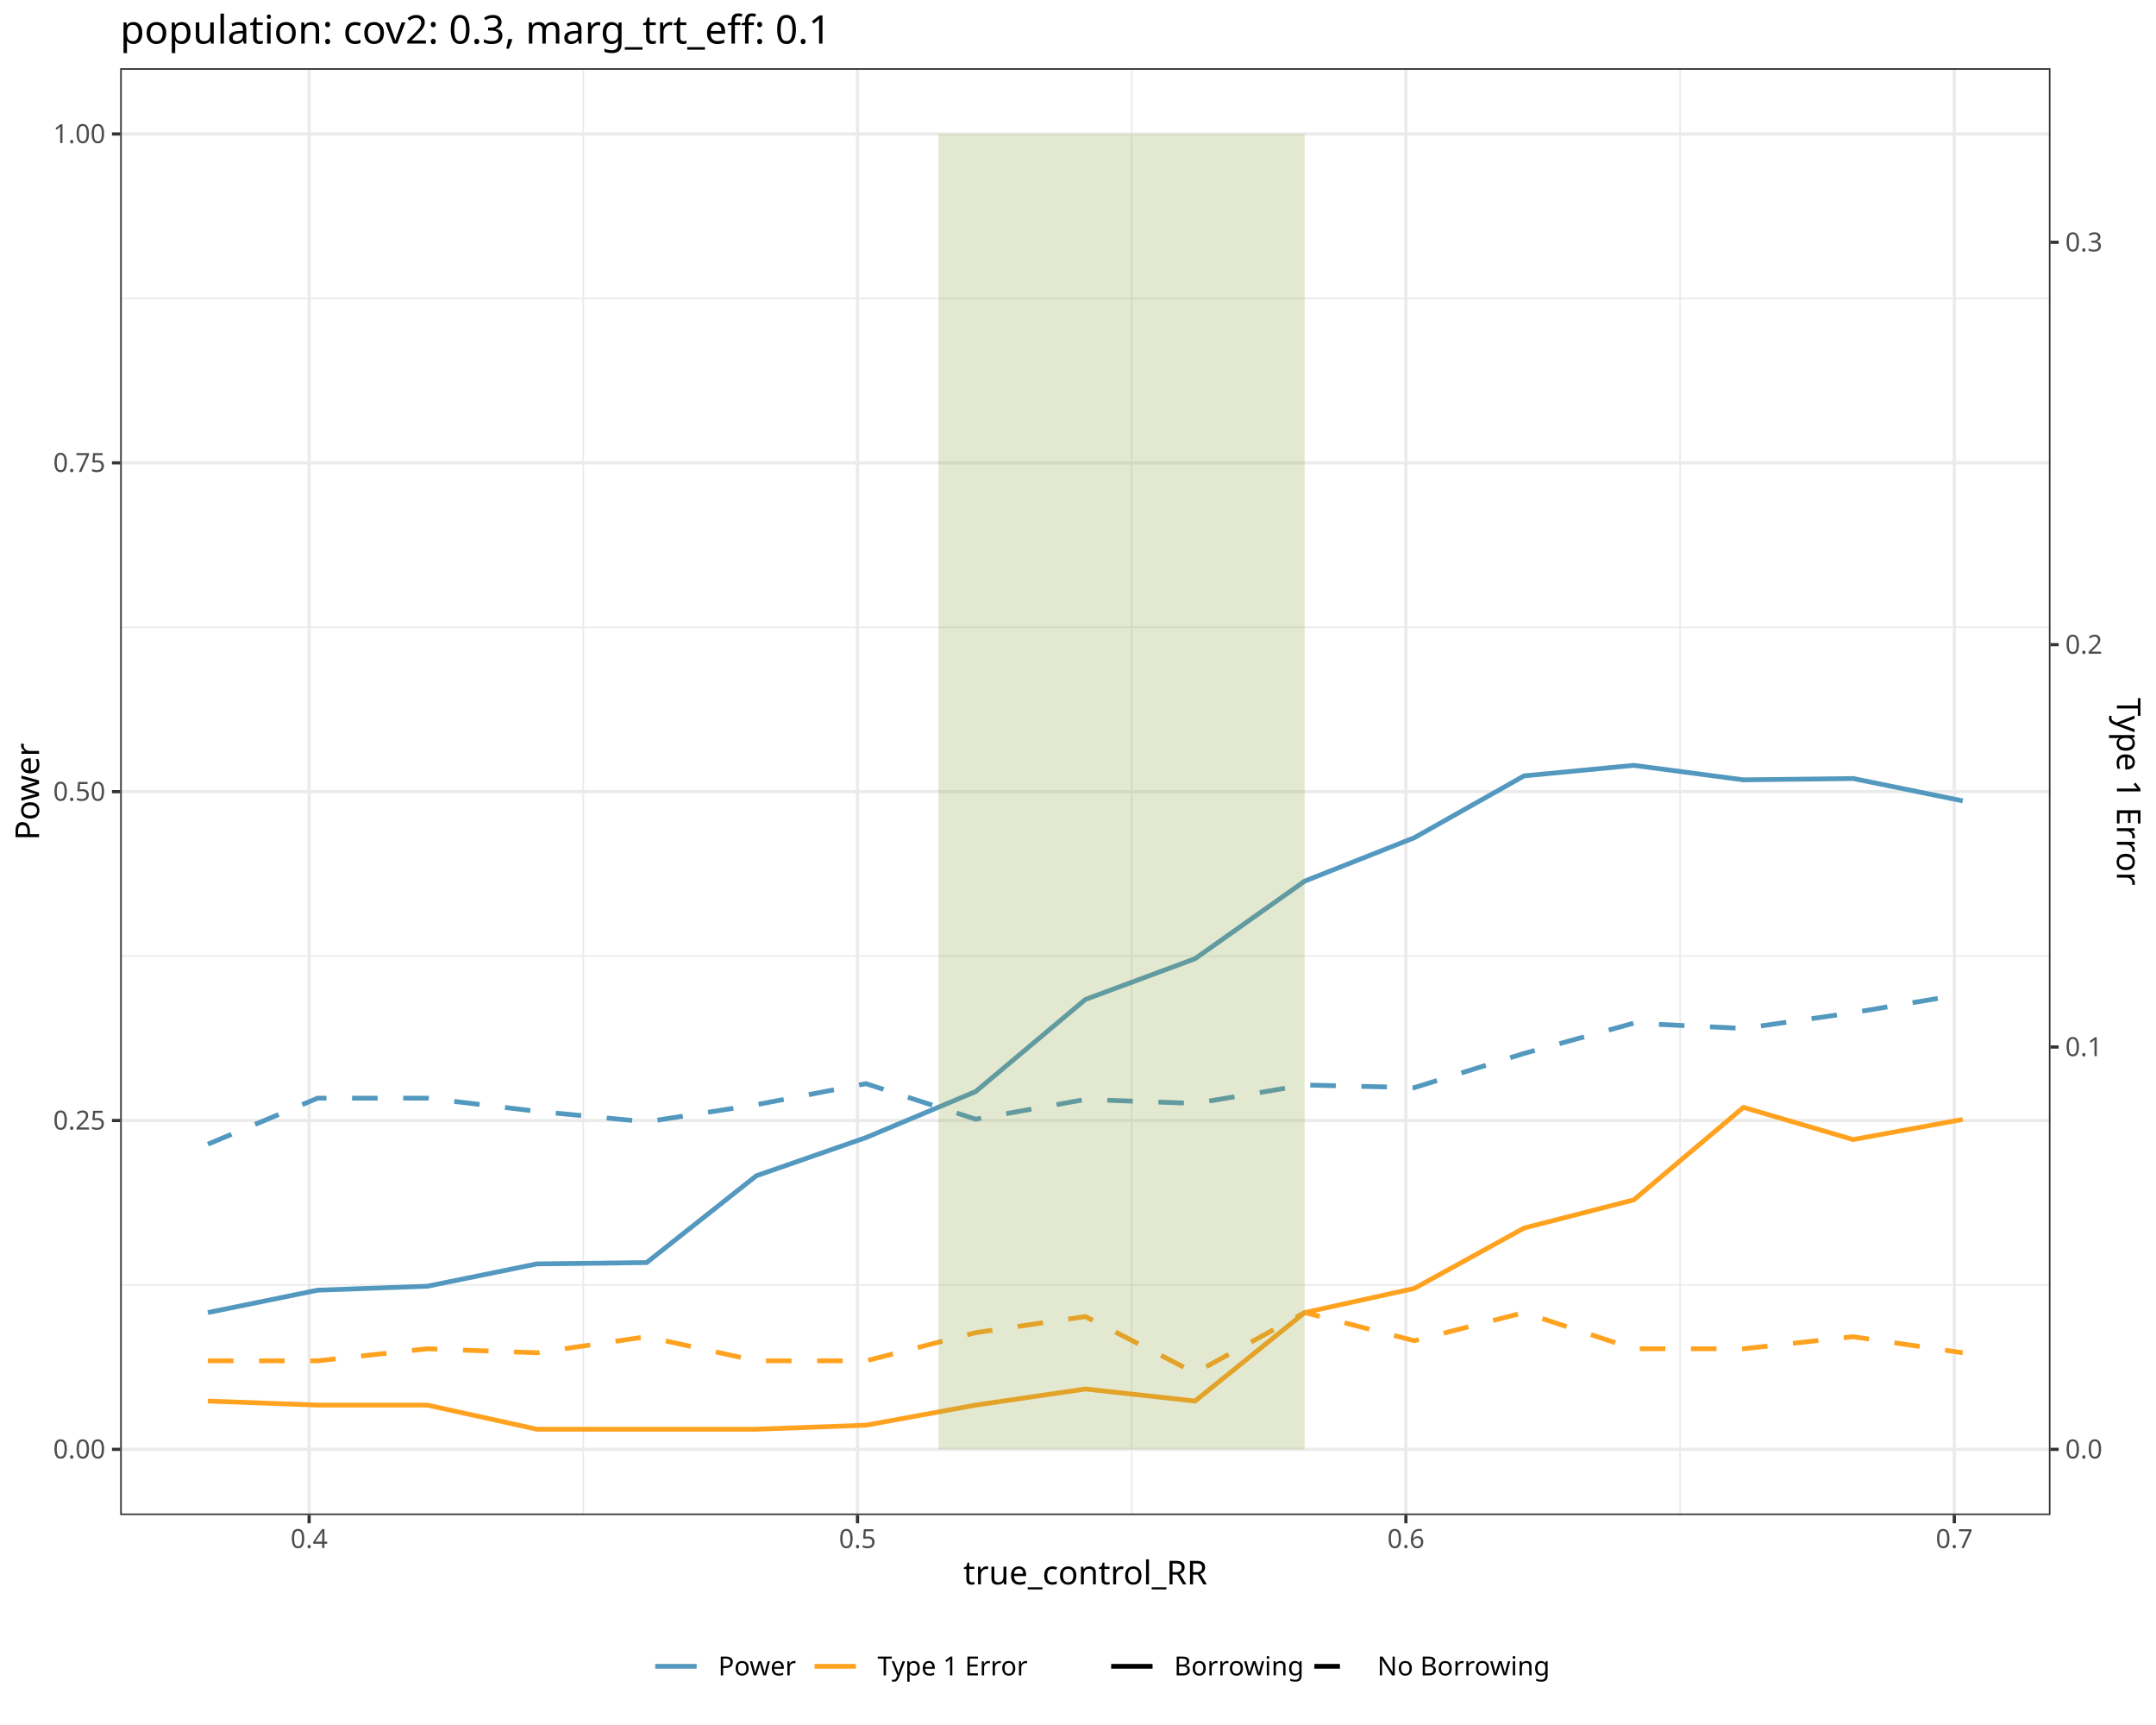
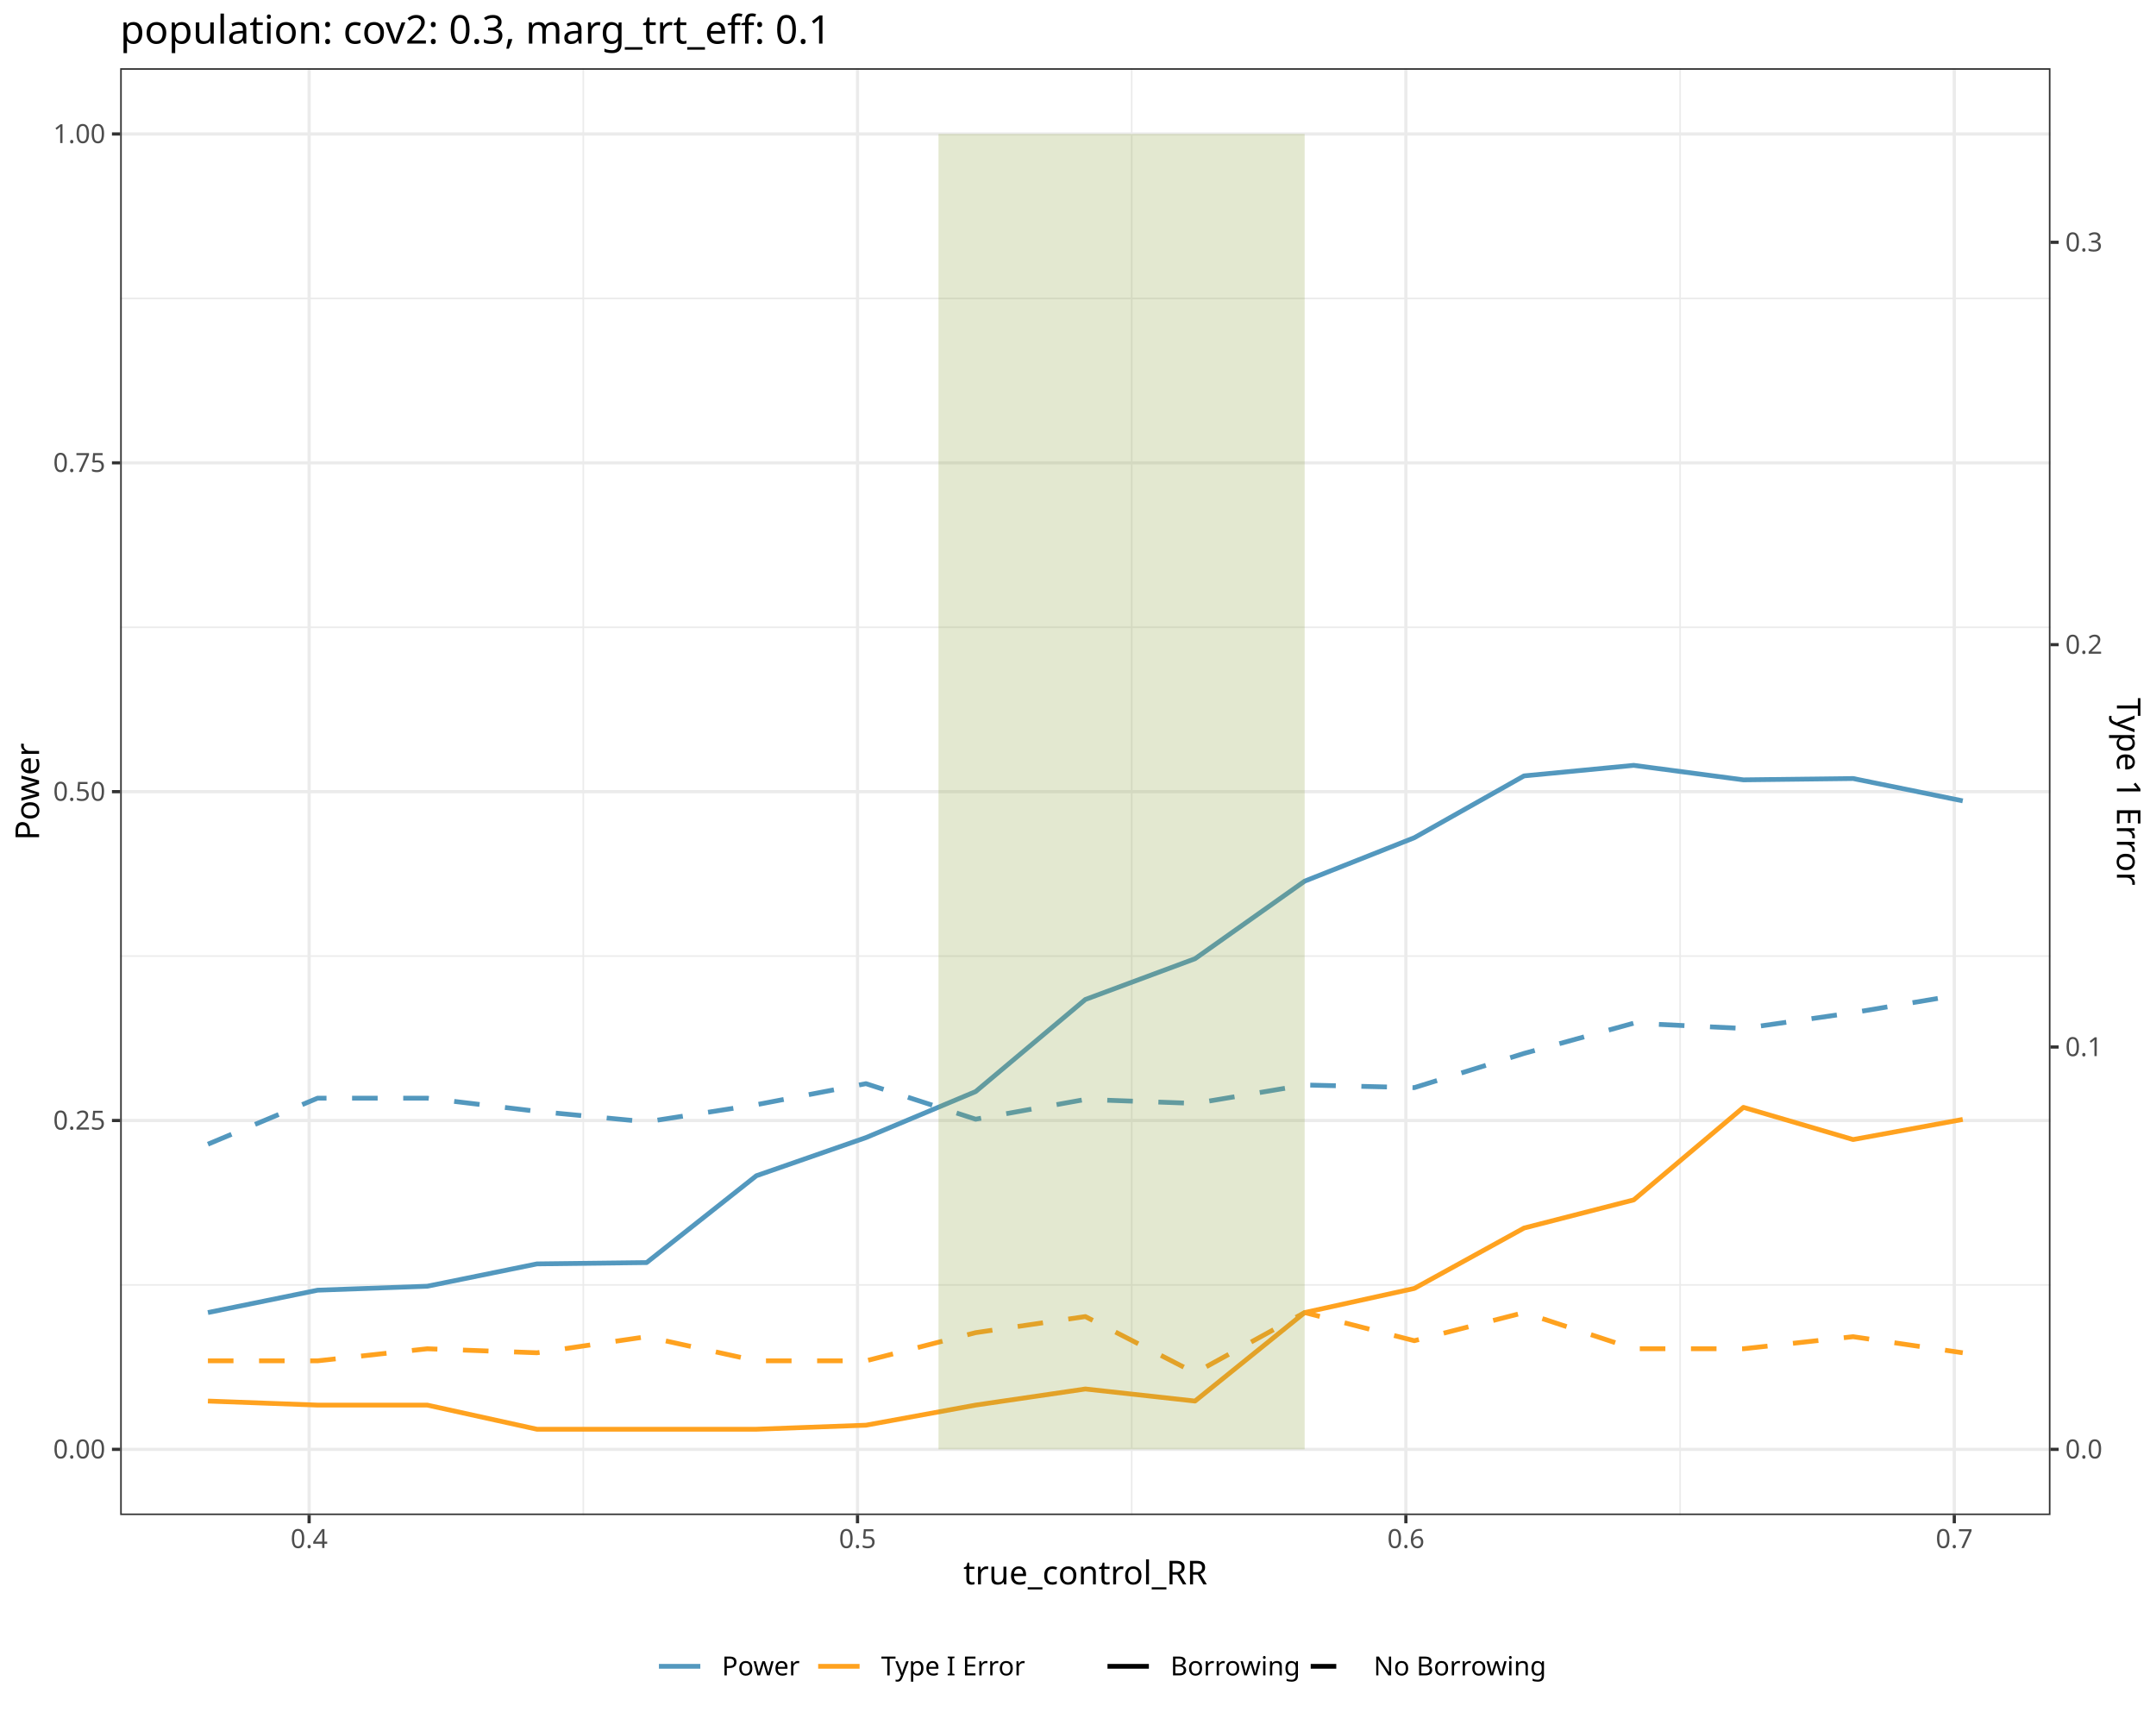
<svg xmlns="http://www.w3.org/2000/svg" class="svglite" data-engine-version="2.0" width="720.00pt" height="576.00pt" viewBox="0 0 720.00 576.00">
  <defs>
    <style type="text/css">
    .svglite line, .svglite polyline, .svglite polygon, .svglite path, .svglite rect, .svglite circle {
      fill: none;
      stroke: #000000;
      stroke-linecap: round;
      stroke-linejoin: round;
      stroke-miterlimit: 10.00;
    }
  </style>
  </defs>
  <rect width="100%" height="100%" style="stroke: none; fill: #FFFFFF;" />
  <defs>
    <clipPath id="cpMC4wMHw3MjAuMDB8MC4wMHw1NzYuMDA=">
      <rect x="0.00" y="0.00" width="720.00" height="576.00" />
    </clipPath>
  </defs>
  <g clip-path="url(#cpMC4wMHw3MjAuMDB8MC4wMHw1NzYuMDA=)">
    <rect x="0.00" y="0.00" width="720.00" height="576.00" style="stroke-width: 1.07; stroke: #FFFFFF; fill: #FFFFFF;" />
  </g>
  <defs>
    <clipPath id="cpNDAuMTN8Njg0Ljc2fDIyLjc4fDUwNS45MQ==">
      <rect x="40.13" y="22.78" width="644.63" height="483.13" />
    </clipPath>
  </defs>
  <g clip-path="url(#cpNDAuMTN8Njg0Ljc2fDIyLjc4fDUwNS45MQ==)">
    <rect x="40.13" y="22.78" width="644.63" height="483.13" style="stroke-width: 1.07; stroke: none; fill: #FFFFFF;" />
    <polyline points="40.13,429.05 684.76,429.05 " style="stroke-width: 0.53; stroke: #EBEBEB; stroke-linecap: butt;" />
    <polyline points="40.13,319.25 684.76,319.25 " style="stroke-width: 0.53; stroke: #EBEBEB; stroke-linecap: butt;" />
    <polyline points="40.13,209.45 684.76,209.45 " style="stroke-width: 0.53; stroke: #EBEBEB; stroke-linecap: butt;" />
    <polyline points="40.13,99.65 684.76,99.65 " style="stroke-width: 0.53; stroke: #EBEBEB; stroke-linecap: butt;" />
    <polyline points="194.80,505.91 194.80,22.78 " style="stroke-width: 0.53; stroke: #EBEBEB; stroke-linecap: butt;" />
    <polyline points="377.93,505.91 377.93,22.78 " style="stroke-width: 0.53; stroke: #EBEBEB; stroke-linecap: butt;" />
    <polyline points="561.07,505.91 561.07,22.78 " style="stroke-width: 0.53; stroke: #EBEBEB; stroke-linecap: butt;" />
    <polyline points="40.13,483.95 684.76,483.95 " style="stroke-width: 1.07; stroke: #EBEBEB; stroke-linecap: butt;" />
    <polyline points="40.13,374.15 684.76,374.15 " style="stroke-width: 1.07; stroke: #EBEBEB; stroke-linecap: butt;" />
    <polyline points="40.13,264.35 684.76,264.35 " style="stroke-width: 1.07; stroke: #EBEBEB; stroke-linecap: butt;" />
    <polyline points="40.13,154.55 684.76,154.55 " style="stroke-width: 1.07; stroke: #EBEBEB; stroke-linecap: butt;" />
    <polyline points="40.13,44.74 684.76,44.74 " style="stroke-width: 1.07; stroke: #EBEBEB; stroke-linecap: butt;" />
    <polyline points="103.23,505.91 103.23,22.78 " style="stroke-width: 1.07; stroke: #EBEBEB; stroke-linecap: butt;" />
    <polyline points="286.37,505.91 286.37,22.78 " style="stroke-width: 1.07; stroke: #EBEBEB; stroke-linecap: butt;" />
    <polyline points="469.50,505.91 469.50,22.78 " style="stroke-width: 1.07; stroke: #EBEBEB; stroke-linecap: butt;" />
    <polyline points="652.64,505.91 652.64,22.78 " style="stroke-width: 1.07; stroke: #EBEBEB; stroke-linecap: butt;" />
    <polyline points="69.43,438.28 106.07,430.81 142.68,429.49 179.32,422.03 215.94,421.59 252.58,392.60 289.19,379.86 325.82,364.49 362.45,333.74 399.08,320.13 435.70,294.22 472.32,279.72 508.96,259.08 545.59,255.56 582.22,260.40 618.84,259.96 655.46,267.42 " style="stroke-width: 1.60; stroke: #5398BE; stroke-linecap: butt;" />
    <polyline points="69.43,467.83 106.07,469.18 142.68,469.18 179.32,477.24 215.94,477.24 252.58,477.24 289.19,475.89 325.82,469.18 362.45,463.80 399.08,467.83 435.70,438.28 472.32,430.22 508.96,410.06 545.59,400.66 582.22,369.76 618.84,380.51 655.46,373.79 " style="stroke-width: 1.60; stroke: #FFA21F; stroke-linecap: butt;" />
    <polyline points="69.43,382.06 106.07,366.69 142.68,366.69 179.32,371.08 215.94,374.59 252.58,368.88 289.19,361.85 325.82,373.71 362.45,367.12 399.08,368.44 435.70,362.29 472.32,363.17 508.96,351.75 545.59,341.65 582.22,343.41 618.84,338.14 655.46,331.99 " style="stroke-width: 1.60; stroke: #5398BE; stroke-dasharray: 8.54,8.54; stroke-linecap: butt;" />
    <polyline points="69.43,454.40 106.07,454.40 142.68,450.37 179.32,451.71 215.94,446.34 252.58,454.40 289.19,454.40 325.82,444.99 362.45,439.62 399.08,458.43 435.70,438.28 472.32,447.68 508.96,438.28 545.59,450.37 582.22,450.37 618.84,446.34 655.46,451.71 " style="stroke-width: 1.60; stroke: #FFA21F; stroke-dasharray: 8.54,8.54; stroke-linecap: butt;" />
    <rect x="313.41" y="44.74" width="122.28" height="439.21" style="stroke-width: 1.07; stroke: none; stroke-linecap: butt; stroke-linejoin: miter; fill: #93A646; fill-opacity: 0.25;" />
    <rect x="40.13" y="22.78" width="644.63" height="483.13" style="stroke-width: 1.07; stroke: #333333;" />
  </g>
  <g clip-path="url(#cpMC4wMHw3MjAuMDB8MC4wMHw1NzYuMDA=)">
    <text x="35.20" y="486.98" text-anchor="end" style="font-size: 8.80px; fill: #4D4D4D; font-family: sans;" textLength="17.13px" lengthAdjust="spacingAndGlyphs">0.00</text>
    <text x="35.20" y="377.18" text-anchor="end" style="font-size: 8.80px; fill: #4D4D4D; font-family: sans;" textLength="17.13px" lengthAdjust="spacingAndGlyphs">0.25</text>
    <text x="35.20" y="267.38" text-anchor="end" style="font-size: 8.80px; fill: #4D4D4D; font-family: sans;" textLength="17.13px" lengthAdjust="spacingAndGlyphs">0.50</text>
    <text x="35.20" y="157.57" text-anchor="end" style="font-size: 8.80px; fill: #4D4D4D; font-family: sans;" textLength="17.13px" lengthAdjust="spacingAndGlyphs">0.75</text>
    <text x="35.20" y="47.77" text-anchor="end" style="font-size: 8.80px; fill: #4D4D4D; font-family: sans;" textLength="17.13px" lengthAdjust="spacingAndGlyphs">1.00</text>
    <polyline points="37.39,483.95 40.13,483.95 " style="stroke-width: 1.07; stroke: #333333; stroke-linecap: butt;" />
    <polyline points="37.39,374.15 40.13,374.15 " style="stroke-width: 1.07; stroke: #333333; stroke-linecap: butt;" />
    <polyline points="37.39,264.35 40.13,264.35 " style="stroke-width: 1.07; stroke: #333333; stroke-linecap: butt;" />
    <polyline points="37.39,154.55 40.13,154.55 " style="stroke-width: 1.07; stroke: #333333; stroke-linecap: butt;" />
    <polyline points="37.39,44.74 40.13,44.74 " style="stroke-width: 1.07; stroke: #333333; stroke-linecap: butt;" />
    <polyline points="687.50,483.95 684.76,483.95 " style="stroke-width: 1.07; stroke: #333333; stroke-linecap: butt;" />
    <polyline points="687.50,349.61 684.76,349.61 " style="stroke-width: 1.07; stroke: #333333; stroke-linecap: butt;" />
    <polyline points="687.50,215.26 684.76,215.26 " style="stroke-width: 1.07; stroke: #333333; stroke-linecap: butt;" />
    <polyline points="687.50,80.91 684.76,80.91 " style="stroke-width: 1.07; stroke: #333333; stroke-linecap: butt;" />
    <text x="689.69" y="486.98" style="font-size: 8.80px; fill: #4D4D4D; font-family: sans;" textLength="12.23px" lengthAdjust="spacingAndGlyphs">0.0</text>
    <text x="689.69" y="352.64" style="font-size: 8.80px; fill: #4D4D4D; font-family: sans;" textLength="12.23px" lengthAdjust="spacingAndGlyphs">0.1</text>
    <text x="689.69" y="218.29" style="font-size: 8.80px; fill: #4D4D4D; font-family: sans;" textLength="12.23px" lengthAdjust="spacingAndGlyphs">0.2</text>
    <text x="689.69" y="83.94" style="font-size: 8.80px; fill: #4D4D4D; font-family: sans;" textLength="12.23px" lengthAdjust="spacingAndGlyphs">0.3</text>
    <polyline points="103.23,508.65 103.23,505.91 " style="stroke-width: 1.07; stroke: #333333; stroke-linecap: butt;" />
    <polyline points="286.37,508.65 286.37,505.91 " style="stroke-width: 1.07; stroke: #333333; stroke-linecap: butt;" />
    <polyline points="469.50,508.65 469.50,505.91 " style="stroke-width: 1.07; stroke: #333333; stroke-linecap: butt;" />
    <polyline points="652.64,508.65 652.64,505.91 " style="stroke-width: 1.07; stroke: #333333; stroke-linecap: butt;" />
    <text x="103.23" y="516.90" text-anchor="middle" style="font-size: 8.80px; fill: #4D4D4D; font-family: sans;" textLength="12.23px" lengthAdjust="spacingAndGlyphs">0.4</text>
    <text x="286.37" y="516.90" text-anchor="middle" style="font-size: 8.80px; fill: #4D4D4D; font-family: sans;" textLength="12.23px" lengthAdjust="spacingAndGlyphs">0.5</text>
    <text x="469.50" y="516.90" text-anchor="middle" style="font-size: 8.80px; fill: #4D4D4D; font-family: sans;" textLength="12.23px" lengthAdjust="spacingAndGlyphs">0.6</text>
    <text x="652.64" y="516.90" text-anchor="middle" style="font-size: 8.80px; fill: #4D4D4D; font-family: sans;" textLength="12.23px" lengthAdjust="spacingAndGlyphs">0.7</text>
    <text x="362.45" y="529.04" text-anchor="middle" style="font-size: 11.00px; font-family: sans;" textLength="80.10px" lengthAdjust="spacingAndGlyphs">true_control_RR</text>
    <text transform="translate(13.05,264.35) rotate(-90)" text-anchor="middle" style="font-size: 11.00px; font-family: sans;" textLength="31.19px" lengthAdjust="spacingAndGlyphs">Power</text>
    <text transform="translate(706.95,264.35) rotate(90)" text-anchor="middle" style="font-size: 11.00px; font-family: sans;" textLength="61.14px" lengthAdjust="spacingAndGlyphs">Type 1 Error</text>
-     <rect x="206.13" y="542.28" width="141.29" height="28.24" style="stroke-width: 1.07; stroke: none; fill: #FFFFFF;" />
-     <rect x="217.09" y="547.76" width="17.28" height="17.28" style="stroke-width: 1.07; stroke: none; fill: #FFFFFF;" />
-     <line x1="218.82" y1="556.40" x2="232.64" y2="556.40" style="stroke-width: 1.60; stroke: #5398BE; stroke-linecap: butt;" />
-     <rect x="270.28" y="547.76" width="17.28" height="17.28" style="stroke-width: 1.07; stroke: none; fill: #FFFFFF;" />
-     <line x1="272.01" y1="556.40" x2="285.83" y2="556.40" style="stroke-width: 1.60; stroke: #FFA21F; stroke-linecap: butt;" />
-     <text x="239.85" y="559.43" style="font-size: 8.80px; font-family: sans;" textLength="24.95px" lengthAdjust="spacingAndGlyphs">Power</text>
-     <text x="293.04" y="559.43" style="font-size: 8.80px; font-family: sans;" textLength="48.91px" lengthAdjust="spacingAndGlyphs">Type 1 Error</text>
-     <rect x="358.39" y="542.28" width="160.38" height="28.24" style="stroke-width: 1.07; stroke: none; fill: #FFFFFF;" />
-     <rect x="369.34" y="547.76" width="17.28" height="17.28" style="stroke-width: 1.07; stroke: none; fill: #FFFFFF;" />
-     <line x1="371.07" y1="556.40" x2="384.90" y2="556.40" style="stroke-width: 1.60; stroke-linecap: butt;" />
-     <rect x="437.20" y="547.76" width="17.28" height="17.28" style="stroke-width: 1.07; stroke: none; fill: #FFFFFF;" />
-     <line x1="438.93" y1="556.40" x2="452.76" y2="556.40" style="stroke-width: 1.60; stroke-dasharray: 8.54,8.54; stroke-linecap: butt;" />
-     <text x="392.10" y="559.43" style="font-size: 8.80px; font-family: sans;" textLength="39.62px" lengthAdjust="spacingAndGlyphs">Borrowing</text>
-     <text x="459.96" y="559.43" style="font-size: 8.80px; font-family: sans;" textLength="53.32px" lengthAdjust="spacingAndGlyphs">No Borrowing</text>
+     <rect x="207.36" y="542.28" width="138.84" height="28.24" style="stroke-width: 1.07; stroke: none; fill: #FFFFFF;" />
+     <rect x="218.32" y="547.76" width="17.28" height="17.28" style="stroke-width: 1.07; stroke: none; fill: #FFFFFF;" />
+     <line x1="220.05" y1="556.40" x2="233.87" y2="556.40" style="stroke-width: 1.60; stroke: #5398BE; stroke-linecap: butt;" />
+     <rect x="271.50" y="547.76" width="17.28" height="17.28" style="stroke-width: 1.07; stroke: none; fill: #FFFFFF;" />
+     <line x1="273.23" y1="556.40" x2="287.06" y2="556.40" style="stroke-width: 1.60; stroke: #FFA21F; stroke-linecap: butt;" />
+     <text x="241.08" y="559.43" style="font-size: 8.80px; font-family: sans;" textLength="24.95px" lengthAdjust="spacingAndGlyphs">Power</text>
+     <text x="294.26" y="559.43" style="font-size: 8.80px; font-family: sans;" textLength="46.46px" lengthAdjust="spacingAndGlyphs">Type I Error</text>
+     <rect x="357.16" y="542.28" width="160.38" height="28.24" style="stroke-width: 1.07; stroke: none; fill: #FFFFFF;" />
+     <rect x="368.12" y="547.76" width="17.28" height="17.28" style="stroke-width: 1.07; stroke: none; fill: #FFFFFF;" />
+     <line x1="369.85" y1="556.40" x2="383.67" y2="556.40" style="stroke-width: 1.60; stroke-linecap: butt;" />
+     <rect x="435.98" y="547.76" width="17.28" height="17.28" style="stroke-width: 1.07; stroke: none; fill: #FFFFFF;" />
+     <line x1="437.71" y1="556.40" x2="451.53" y2="556.40" style="stroke-width: 1.60; stroke-dasharray: 8.54,8.54; stroke-linecap: butt;" />
+     <text x="390.88" y="559.43" style="font-size: 8.80px; font-family: sans;" textLength="39.62px" lengthAdjust="spacingAndGlyphs">Borrowing</text>
+     <text x="458.74" y="559.43" style="font-size: 8.80px; font-family: sans;" textLength="53.32px" lengthAdjust="spacingAndGlyphs">No Borrowing</text>
    <text x="40.13" y="14.56" style="font-size: 13.20px; font-family: sans;" textLength="226.02px" lengthAdjust="spacingAndGlyphs">population: cov2: 0.3, marg_trt_eff: 0.1</text>
  </g>
</svg>
